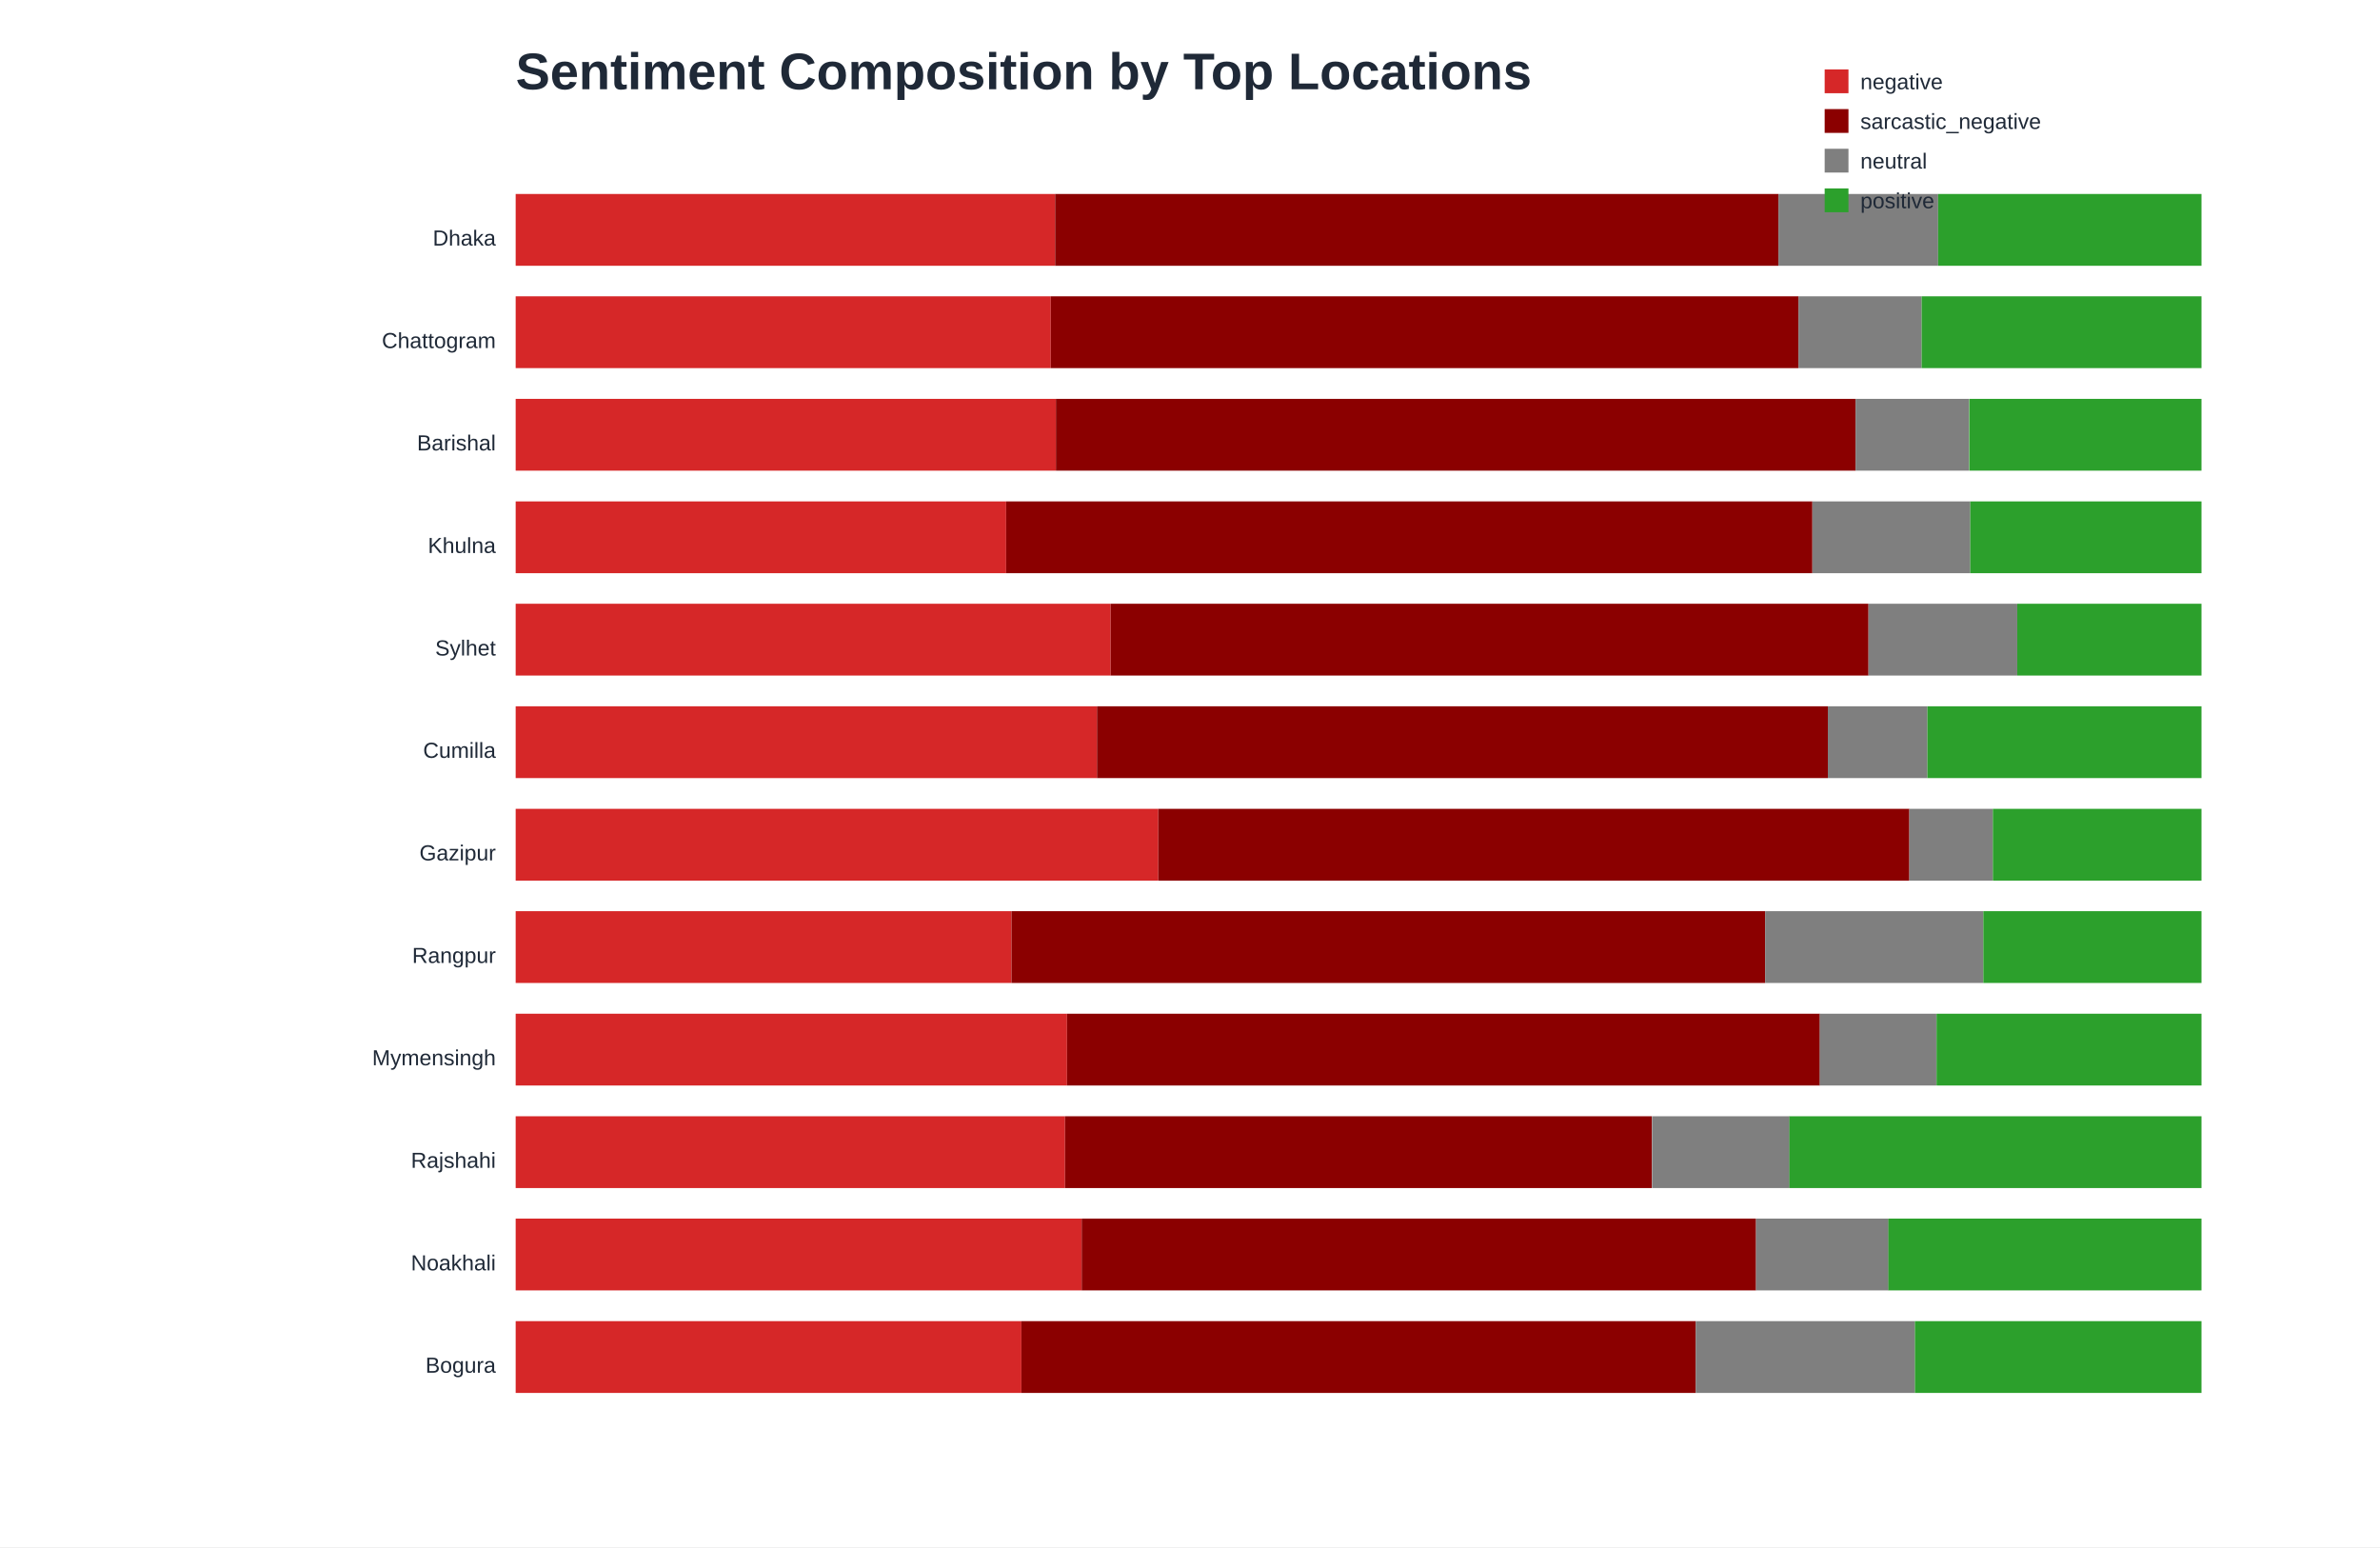
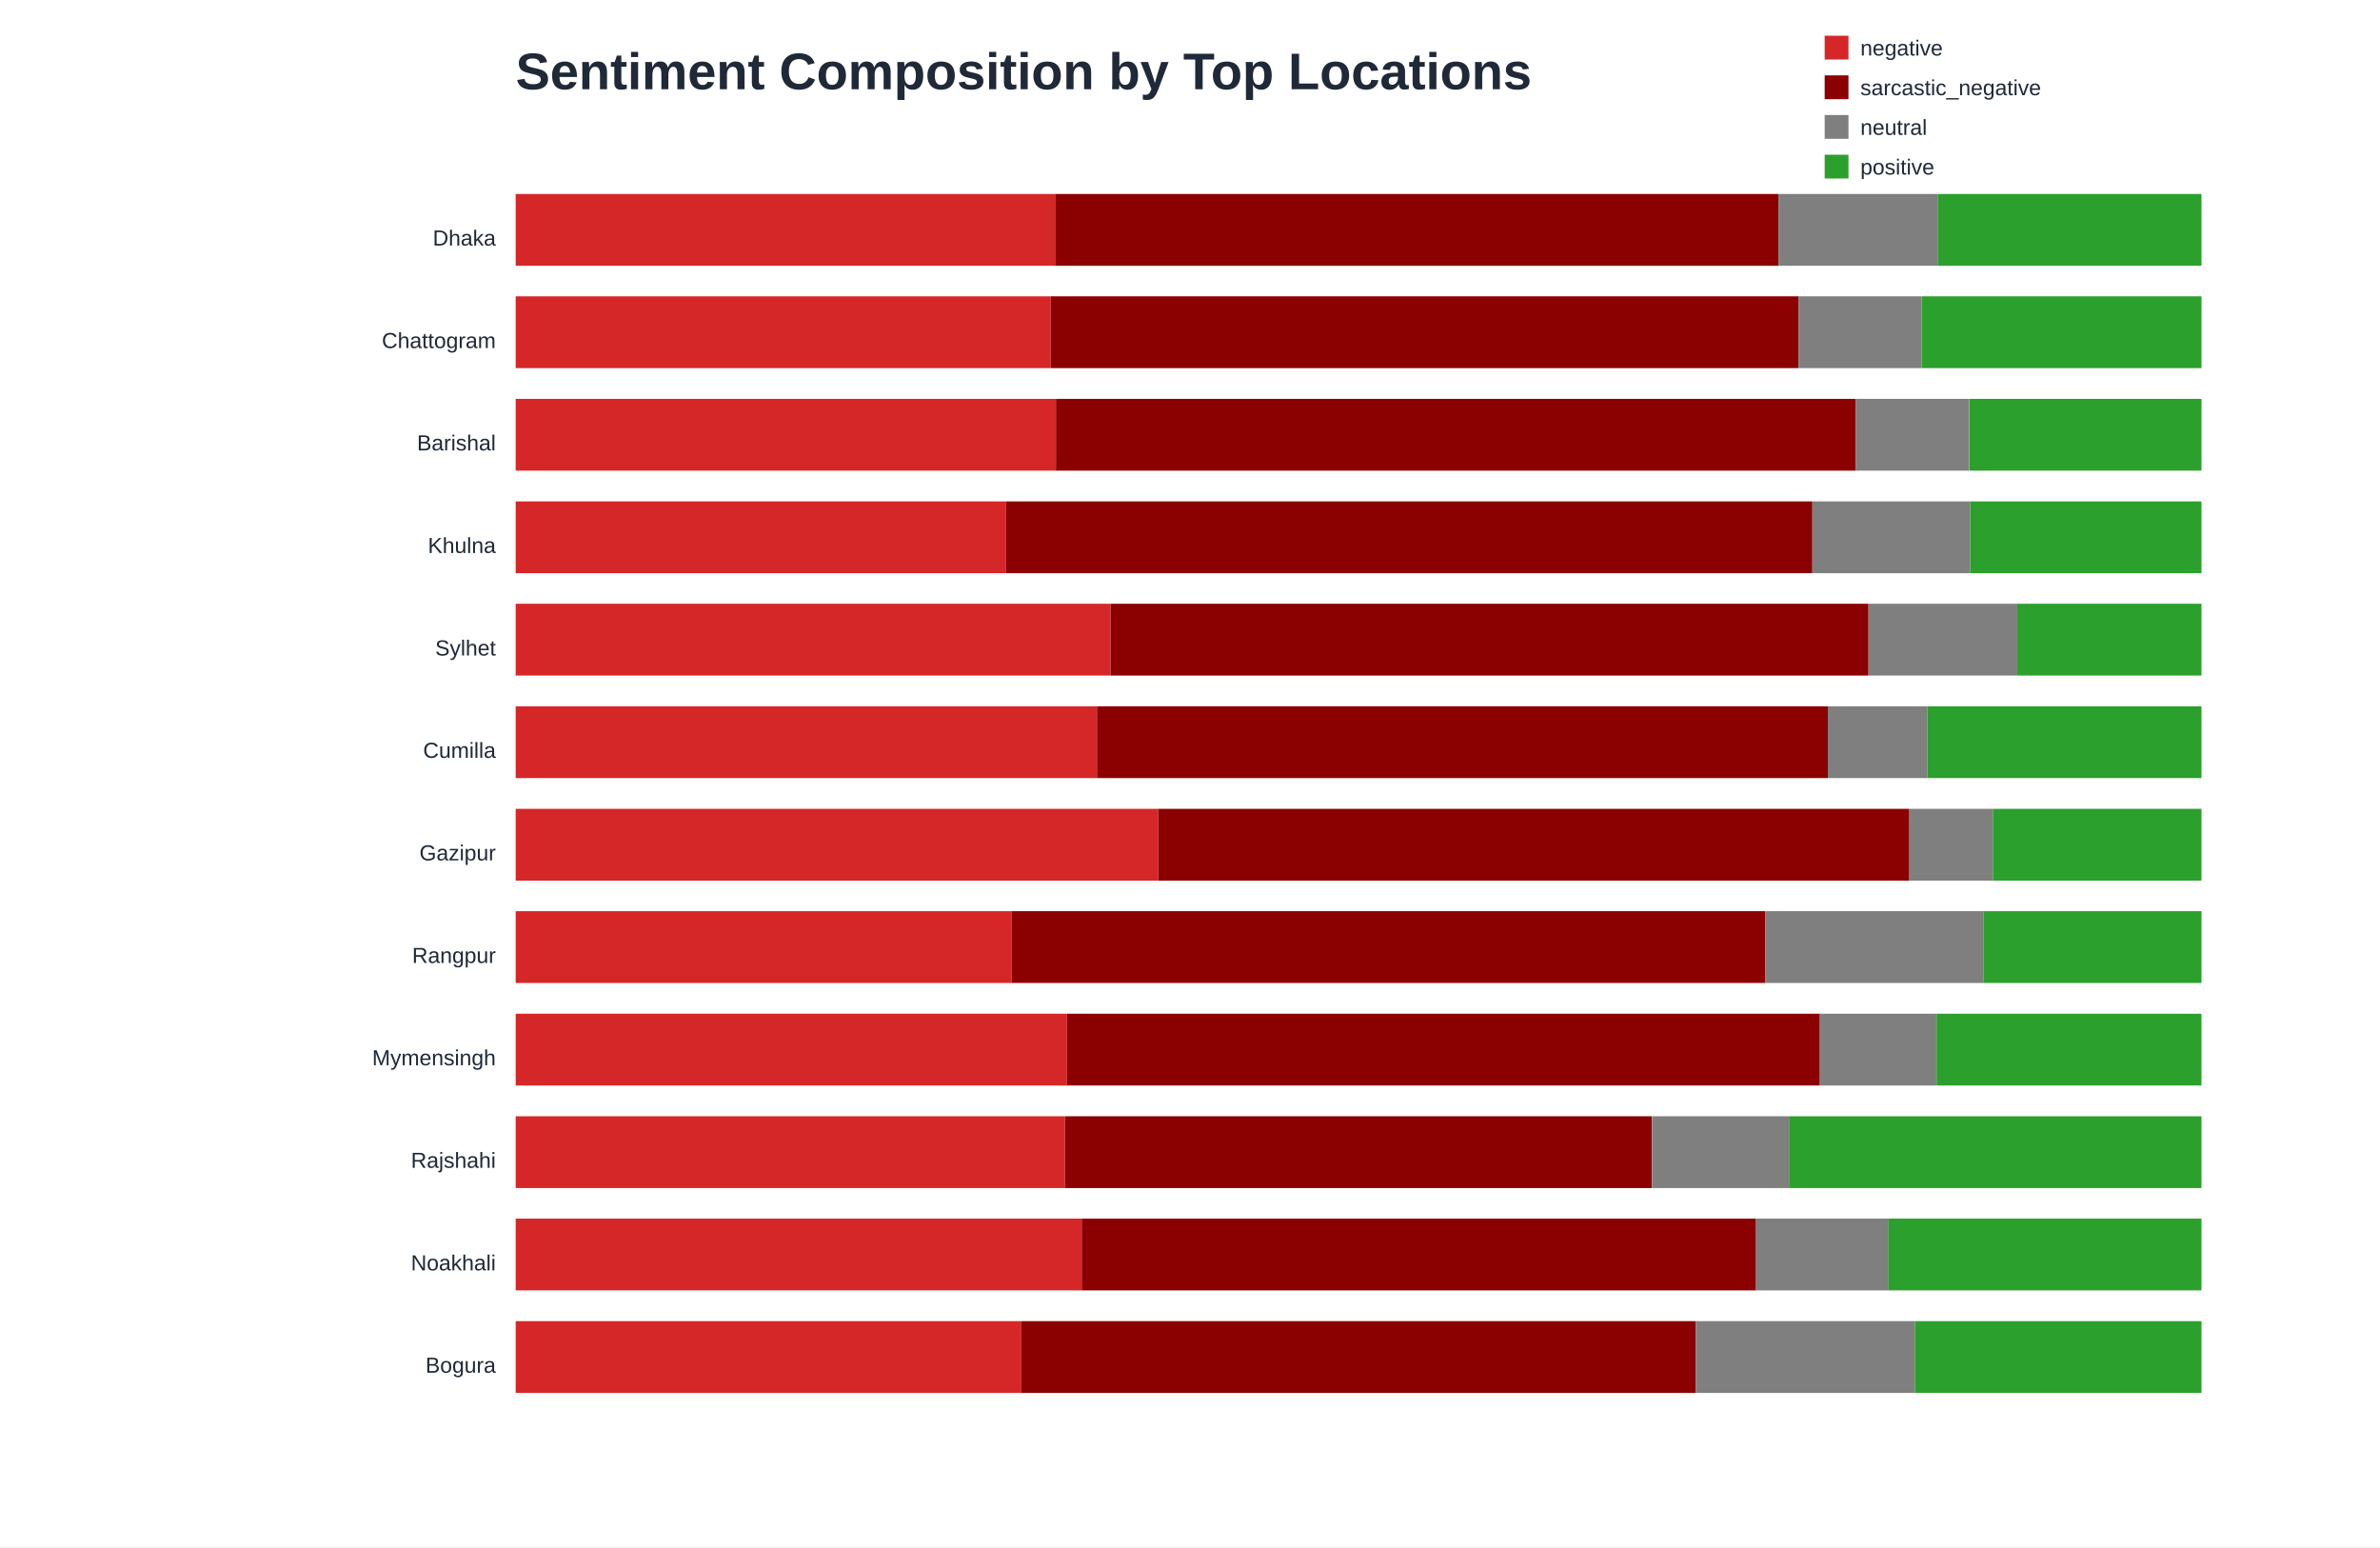
<svg xmlns="http://www.w3.org/2000/svg" width="1200" height="780" viewBox="0 0 1200 780">
  <style>text{font-family:Arial,sans-serif;fill:#1f2937} .small{font-size:11px} .axis{stroke:#9ca3af;stroke-width:1}</style>
  <rect x="0" y="0" width="1200" height="780" fill="white" />
  <text x="260" y="45" font-size="26" font-weight="700">Sentiment Composition by Top Locations</text>
  <rect x="260.0" y="97.8" width="272.0" height="36.2" fill="#d62728" />
  <rect x="532.0" y="97.8" width="364.7" height="36.2" fill="#8b0000" />
  <rect x="896.7" y="97.8" width="80.5" height="36.2" fill="#7f7f7f" />
  <rect x="977.2" y="97.8" width="132.8" height="36.2" fill="#2ca02c" />
  <text class="small" x="250" y="123.8" text-anchor="end">Dhaka</text>
  <rect x="260.0" y="149.4" width="269.8" height="36.2" fill="#d62728" />
  <rect x="529.8" y="149.4" width="377.0" height="36.2" fill="#8b0000" />
  <rect x="906.8" y="149.4" width="62.1" height="36.2" fill="#7f7f7f" />
  <rect x="968.9" y="149.4" width="141.1" height="36.2" fill="#2ca02c" />
  <text class="small" x="250" y="175.5" text-anchor="end">Chattogram</text>
  <rect x="260.0" y="201.1" width="272.4" height="36.2" fill="#d62728" />
  <rect x="532.4" y="201.1" width="403.2" height="36.2" fill="#8b0000" />
  <rect x="935.6" y="201.1" width="57.2" height="36.2" fill="#7f7f7f" />
  <rect x="992.9" y="201.1" width="117.1" height="36.2" fill="#2ca02c" />
  <text class="small" x="250" y="227.1" text-anchor="end">Barishal</text>
  <rect x="260.0" y="252.8" width="247.3" height="36.2" fill="#d62728" />
  <rect x="507.3" y="252.8" width="406.5" height="36.2" fill="#8b0000" />
  <rect x="913.8" y="252.8" width="79.6" height="36.2" fill="#7f7f7f" />
  <rect x="993.4" y="252.8" width="116.6" height="36.2" fill="#2ca02c" />
  <text class="small" x="250" y="278.8" text-anchor="end">Khulna</text>
  <rect x="260.0" y="304.4" width="300.0" height="36.2" fill="#d62728" />
  <rect x="560.0" y="304.4" width="382.1" height="36.2" fill="#8b0000" />
  <rect x="942.1" y="304.4" width="75.0" height="36.2" fill="#7f7f7f" />
  <rect x="1017.1" y="304.4" width="92.9" height="36.2" fill="#2ca02c" />
  <text class="small" x="250" y="330.5" text-anchor="end">Sylhet</text>
  <rect x="260.0" y="356.1" width="293.1" height="36.2" fill="#d62728" />
  <rect x="553.1" y="356.1" width="368.5" height="36.2" fill="#8b0000" />
  <rect x="921.6" y="356.1" width="50.2" height="36.2" fill="#7f7f7f" />
  <rect x="971.8" y="356.1" width="138.2" height="36.2" fill="#2ca02c" />
  <text class="small" x="250" y="382.1" text-anchor="end">Cumilla</text>
  <rect x="260.0" y="407.8" width="324.0" height="36.2" fill="#d62728" />
  <rect x="584.0" y="407.8" width="378.7" height="36.2" fill="#8b0000" />
  <rect x="962.7" y="407.8" width="42.1" height="36.2" fill="#7f7f7f" />
  <rect x="1004.8" y="407.8" width="105.2" height="36.2" fill="#2ca02c" />
  <text class="small" x="250" y="433.8" text-anchor="end">Gazipur</text>
  <rect x="260.0" y="459.4" width="250.0" height="36.2" fill="#d62728" />
  <rect x="510.0" y="459.4" width="380.0" height="36.2" fill="#8b0000" />
  <rect x="890.0" y="459.4" width="110.0" height="36.2" fill="#7f7f7f" />
  <rect x="1000.0" y="459.4" width="110.0" height="36.2" fill="#2ca02c" />
  <text class="small" x="250" y="485.5" text-anchor="end">Rangpur</text>
  <rect x="260.0" y="511.1" width="278.0" height="36.2" fill="#d62728" />
  <rect x="538.0" y="511.1" width="379.6" height="36.2" fill="#8b0000" />
  <rect x="917.5" y="511.1" width="58.8" height="36.2" fill="#7f7f7f" />
  <rect x="976.4" y="511.1" width="133.6" height="36.2" fill="#2ca02c" />
  <text class="small" x="250" y="537.1" text-anchor="end">Mymensingh</text>
  <rect x="260.0" y="562.8" width="277.0" height="36.2" fill="#d62728" />
  <rect x="537.0" y="562.8" width="295.9" height="36.2" fill="#8b0000" />
  <rect x="833.0" y="562.8" width="69.3" height="36.2" fill="#7f7f7f" />
  <rect x="902.2" y="562.8" width="207.8" height="36.2" fill="#2ca02c" />
  <text class="small" x="250" y="588.8" text-anchor="end">Rajshahi</text>
  <rect x="260.0" y="614.4" width="285.4" height="36.2" fill="#d62728" />
  <rect x="545.4" y="614.4" width="340.0" height="36.2" fill="#8b0000" />
  <rect x="885.4" y="614.4" width="66.8" height="36.2" fill="#7f7f7f" />
  <rect x="952.1" y="614.4" width="157.9" height="36.2" fill="#2ca02c" />
  <text class="small" x="250" y="640.5" text-anchor="end">Noakhali</text>
  <rect x="260.0" y="666.1" width="255.0" height="36.2" fill="#d62728" />
  <rect x="515.0" y="666.1" width="340.0" height="36.2" fill="#8b0000" />
  <rect x="855.0" y="666.1" width="110.5" height="36.2" fill="#7f7f7f" />
  <rect x="965.5" y="666.1" width="144.5" height="36.2" fill="#2ca02c" />
  <text class="small" x="250" y="692.1" text-anchor="end">Bogura</text>
-   <rect x="920" y="35" width="12" height="12" fill="#d62728" />
-   <text class="small" x="938" y="45">negative</text>
-   <rect x="920" y="55" width="12" height="12" fill="#8b0000" />
-   <text class="small" x="938" y="65">sarcastic_negative</text>
-   <rect x="920" y="75" width="12" height="12" fill="#7f7f7f" />
-   <text class="small" x="938" y="85">neutral</text>
-   <rect x="920" y="95" width="12" height="12" fill="#2ca02c" />
-   <text class="small" x="938" y="105">positive</text>
+   <rect x="920" y="18" width="12" height="12" fill="#d62728" />
+   <text class="small" x="938" y="28">negative</text>
+   <rect x="920" y="38" width="12" height="12" fill="#8b0000" />
+   <text class="small" x="938" y="48">sarcastic_negative</text>
+   <rect x="920" y="58" width="12" height="12" fill="#7f7f7f" />
+   <text class="small" x="938" y="68">neutral</text>
+   <rect x="920" y="78" width="12" height="12" fill="#2ca02c" />
+   <text class="small" x="938" y="88">positive</text>
</svg>
